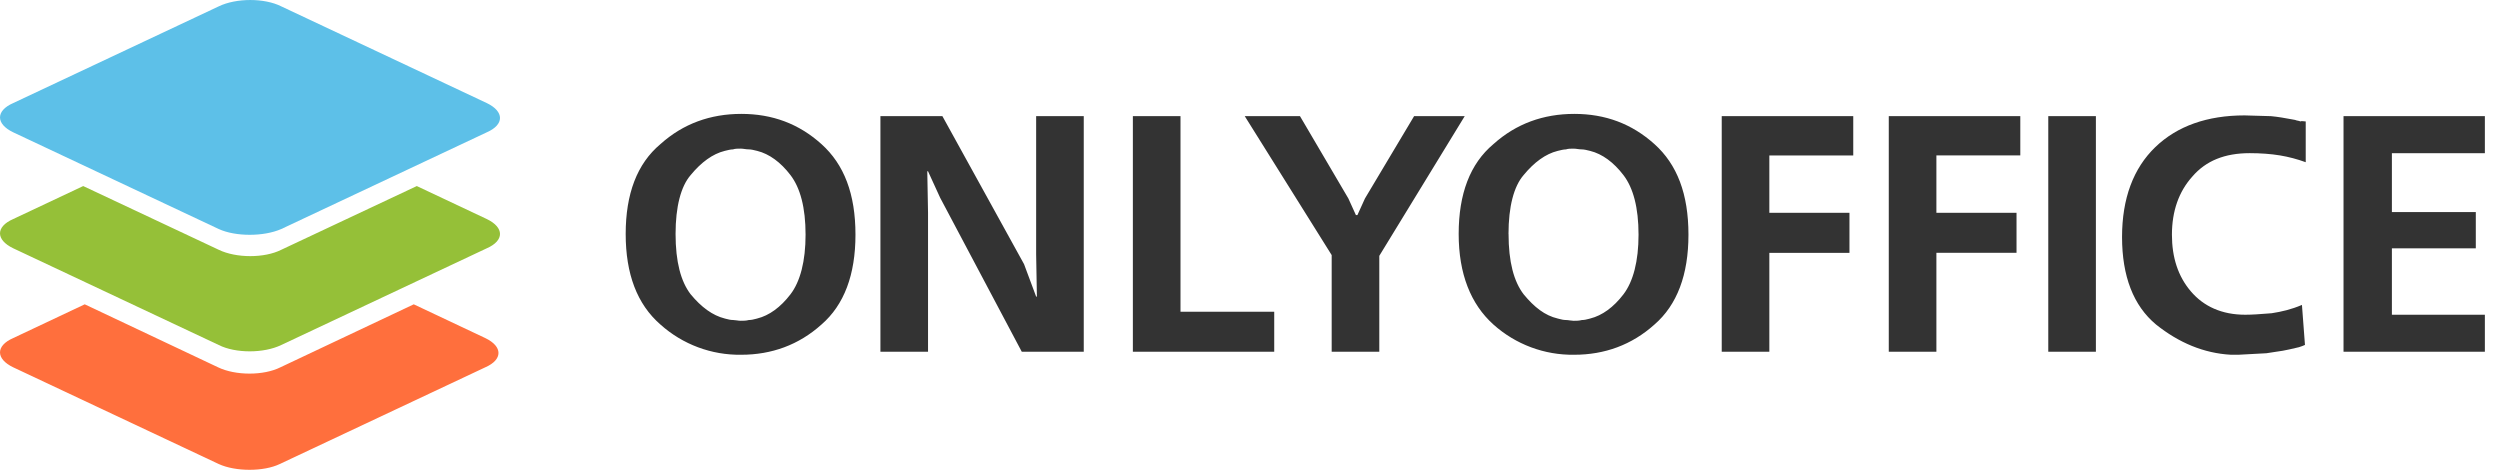
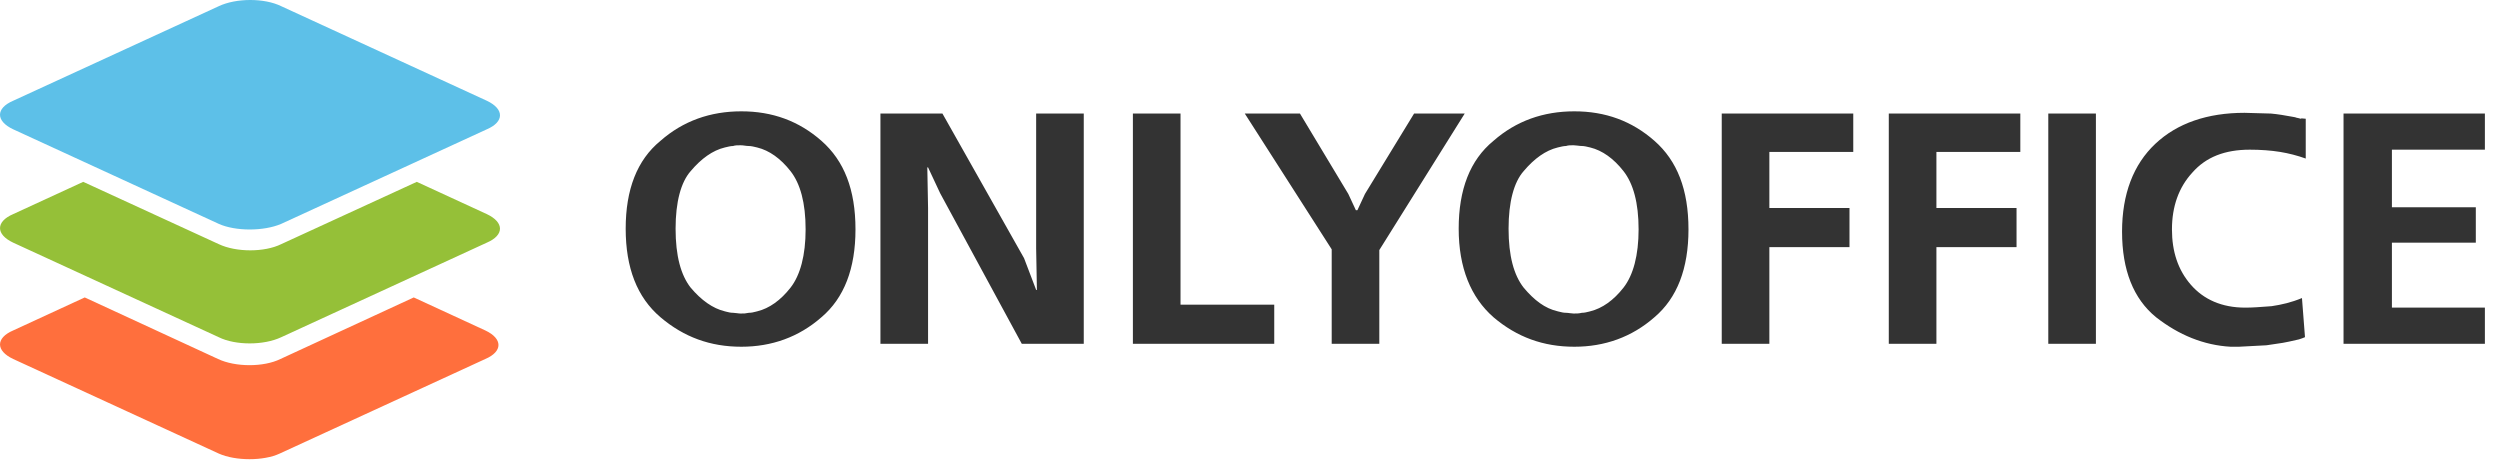
- <svg xmlns="http://www.w3.org/2000/svg" width="149" height="28" fill="none" fill-rule="evenodd">
-   <path d="M39.363 8.588c-1.397 1.17-2.072 2.97-2.072 5.355s.676 4.185 2.072 5.4a7.05 7.05 0 0 0 4.82 1.8c1.802 0 3.424-.585 4.776-1.8 1.352-1.17 2.027-2.97 2.027-5.355 0-2.43-.676-4.185-2.027-5.4s-2.928-1.8-4.776-1.8-3.469.585-4.82 1.8zm1.802 8.955c-.586-.765-.901-1.935-.901-3.6 0-1.62.315-2.835.901-3.51.631-.765 1.306-1.26 2.027-1.44.18-.045.36-.09.495-.09.135-.045.27-.045.45-.045a1.69 1.69 0 0 1 .248.023c.079.011.158.022.248.022.135 0 .315.045.496.09.721.18 1.397.675 1.982 1.44s.901 1.935.901 3.555c0 1.575-.315 2.79-.901 3.555s-1.261 1.26-1.982 1.44l-.089.023c-.139.036-.257.067-.406.067-.18.045-.315.045-.496.045-.068 0-.146-.011-.225-.023h0 0l-.225-.023c-.149 0-.268-.031-.406-.067h0l-.089-.023c-.721-.18-1.397-.675-2.027-1.44zm15.002-10.62h-3.694v14.041h2.838v-8.28l-.045-2.475h.045l.721 1.575 4.866 9.18h3.694V6.923h-2.838v8.235l.045 2.52h-.045l-.721-1.935-4.866-8.82zm11.353 0h2.838v11.656h5.586v2.385h-8.425V6.923zm9.956 0h-3.289l5.181 8.28v5.76h2.838v-5.715l5.091-8.325H84.28l-2.928 4.905-.45.99h-.09l-.45-.99-2.883-4.905zm9.461 7.02c0-2.385.676-4.185 2.072-5.355 1.352-1.215 2.973-1.8 4.82-1.8s3.424.585 4.776 1.8 2.027 2.97 2.027 5.4c0 2.385-.675 4.185-2.027 5.355-1.352 1.215-2.974 1.8-4.776 1.8a7.05 7.05 0 0 1-4.82-1.8c-1.352-1.215-2.072-3.015-2.072-5.4zm2.973 0c0 1.665.315 2.835.901 3.6.631.765 1.261 1.26 2.027 1.44l.089.023c.139.036.257.067.406.067.068 0 .146.011.225.023l.225.023c.18 0 .315 0 .496-.045.149 0 .268-.031.406-.067l.089-.023c.721-.18 1.397-.675 1.982-1.44s.901-1.98.901-3.555c0-1.62-.315-2.79-.901-3.555s-1.261-1.26-1.982-1.44c-.18-.045-.36-.09-.496-.09-.09 0-.169-.011-.248-.022a1.69 1.69 0 0 0-.248-.023c-.18 0-.315 0-.451.045-.135 0-.315.045-.496.09-.721.18-1.397.675-2.027 1.44-.586.675-.901 1.89-.901 3.51zm20.544-7.02h-7.839v14.041h2.838v-5.895h4.775v-2.385h-4.775v-3.42h5.001v-2.34zm2.117 0h7.839v2.34h-5.001v3.42h4.776v2.385h-4.776v5.895h-2.838V6.923zm9.506 0v14.041h2.838V6.923h-2.838zm15.344.315v2.43a8.49 8.49 0 0 0-1.532-.405c-.54-.09-1.171-.135-1.802-.135-1.486 0-2.613.45-3.424 1.395-.81.9-1.216 2.07-1.216 3.465 0 1.35.36 2.475 1.126 3.375s1.847 1.395 3.244 1.395c.428 0 .857-.034 1.343-.072l.234-.018c.586-.09 1.171-.225 1.802-.495l.18 2.385c-.09.045-.225.09-.36.135l-.586.135c-.233.058-.503.098-.811.142h0l-.541.083-1.666.09h-.226-.225c-1.622-.09-3.108-.72-4.46-1.8-1.352-1.125-2.027-2.88-2.027-5.22 0-2.295.675-4.095 1.982-5.355s3.108-1.89 5.316-1.89l1.577.045c.429.039.824.112 1.244.189l.197.036c.046.022.102.034.158.045s.113.022.158.045c.057-.029.115-.021.184-.011a.92.92 0 0 0 .131.011zm10.677-.315h-8.424v14.041h8.424v-2.205h-5.541v-3.96h5.001v-2.16h-5.001v-3.51h5.541V6.923z" fill="#333" />
-   <path d="M13.039 27.657L.783 21.89c-1.044-.504-1.044-1.282 0-1.739l4.267-2.014 7.944 3.753c1.044.503 2.723.503 3.722 0l7.944-3.753 4.267 2.014c1.044.503 1.044 1.281 0 1.739l-12.256 5.767c-.953.458-2.633.458-3.631 0z" fill="#ff6f3d" />
-   <path d="M13.039 20.563L.783 14.796c-1.044-.504-1.044-1.282 0-1.739l4.176-1.968 8.08 3.799c1.044.503 2.724.503 3.722 0l8.08-3.799 4.176 1.968c1.044.503 1.044 1.282 0 1.739l-12.256 5.767c-1.044.503-2.723.503-3.722 0z" fill="#95c038" />
-   <path d="M13.039 13.651L.783 7.884c-1.044-.503-1.044-1.282 0-1.739L13.039.378c1.044-.503 2.723-.503 3.722 0l12.256 5.767c1.044.503 1.044 1.282 0 1.739l-12.256 5.767c-1.044.458-2.723.458-3.722 0z" fill="#5dc0e8" />
+ <svg xmlns="http://www.w3.org/2000/svg" width="196" height="36" fill="none" fill-rule="evenodd">
+   <path d="M51.78 11.042c-1.837 1.504-2.726 3.819-2.726 6.885s.889 5.381 2.726 6.943 3.911 2.314 6.341 2.314c2.371 0 4.504-.752 6.282-2.314 1.778-1.504 2.667-3.819 2.667-6.885 0-3.124-.889-5.381-2.667-6.943s-3.852-2.314-6.282-2.314-4.563.752-6.341 2.314zm2.371 11.514c-.77-.984-1.185-2.488-1.185-4.629 0-2.083.415-3.645 1.185-4.513.83-.984 1.719-1.62 2.667-1.851h0c.237-.058.474-.116.652-.116.178-.058.356-.058.593-.058.118 0 .222.014.326.029s.207.029.326.029c.178 0 .415.058.652.116.948.231 1.837.868 2.608 1.851s1.185 2.488 1.185 4.571c0 2.025-.415 3.587-1.185 4.571s-1.659 1.62-2.608 1.852l-.117.029c-.182.047-.338.086-.535.086a2.49 2.49 0 0 1-.652.058c-.089 0-.193-.014-.296-.029l-.296-.029c-.196 0-.352-.04-.534-.086l-.117-.03c-.948-.232-1.837-.868-2.667-1.852zM73.885 8.901h-4.859v18.052h3.734V16.307l-.059-3.182h.059l.948 2.025 6.4 11.803h4.859V8.901h-3.733v10.588l.059 3.24h-.059l-.948-2.488-6.4-11.341zm14.934 0h3.734v14.986h7.348v3.067H88.819V8.901zm13.097 0H97.59l6.815 10.646v7.406h3.733v-7.348l6.697-10.704h-3.97l-3.853 6.307-.592 1.273h-.119l-.592-1.273-3.793-6.307zm12.445 9.026c0-3.067.889-5.381 2.726-6.885 1.778-1.562 3.911-2.314 6.341-2.314s4.504.752 6.282 2.314 2.667 3.819 2.667 6.943c0 3.067-.889 5.381-2.667 6.885-1.778 1.562-3.911 2.314-6.282 2.314-2.43 0-4.504-.752-6.341-2.314-1.778-1.562-2.726-3.877-2.726-6.943zm3.911 0c0 2.141.415 3.645 1.186 4.629.829.984 1.659 1.62 2.666 1.852l.116.029h.001.001 0c.182.046.338.086.534.086.089 0 .193.015.297.029l.296.029c.237 0 .415 0 .652-.058.196 0 .352-.04.534-.086l.118-.03c.948-.232 1.837-.868 2.607-1.852s1.186-2.546 1.186-4.571c0-2.083-.415-3.587-1.186-4.571s-1.659-1.62-2.607-1.851c-.237-.058-.474-.116-.652-.116-.119 0-.222-.014-.326-.029l-.326-.029c-.237 0-.415 0-.593.058-.177 0-.414.058-.652.116-.948.231-1.837.868-2.666 1.851-.771.868-1.186 2.43-1.186 4.513zm27.024-9.026h-10.312v18.052h3.734v-7.58H145v-3.067h-6.282V11.91h6.578V8.901zm2.785 0h10.312v3.009h-6.578v4.397h6.282v3.067h-6.282v7.58h-3.734V8.901zm12.505 0v18.052h3.733V8.901h-3.733zm20.184.405v3.124a11.41 11.41 0 0 0-2.015-.521c-.711-.116-1.541-.174-2.37-.174-1.956 0-3.438.579-4.504 1.794-1.067 1.157-1.6 2.662-1.6 4.455 0 1.736.474 3.182 1.481 4.34s2.43 1.794 4.267 1.794c.563 0 1.127-.043 1.767-.092h0l.307-.023c.771-.116 1.541-.289 2.371-.636l.237 3.067c-.119.058-.297.116-.474.174l-.771.173c-.306.075-.662.125-1.067.183l-.711.106-2.192.116h-.297-.296c-2.133-.116-4.089-.926-5.867-2.314-1.778-1.447-2.667-3.703-2.667-6.712 0-2.951.889-5.265 2.608-6.885s4.089-2.43 6.993-2.43l2.074.058c.564.05 1.084.143 1.636.243h0l.26.047c.06.029.134.043.208.058a.86.86 0 0 1 .207.058c.076-.037.151-.027.242-.015l.173.015zm14.045-.405h-11.082v18.052h11.082v-2.835h-7.289v-5.092h6.578v-2.777h-6.578v-4.513h7.289V8.901z" fill="#333" />
+   <path d="M17.152 35.559L1.031 28.144c-1.373-.647-1.373-1.648 0-2.236l5.613-2.589 10.449 4.825c1.373.647 3.583.647 4.896 0l10.449-4.825 5.613 2.589c1.373.647 1.373 1.648 0 2.236l-16.122 7.415c-1.254.588-3.463.588-4.777 0z" fill="#ff6f3d" />
+   <path d="M17.152 26.438L1.031 19.023c-1.373-.647-1.373-1.648 0-2.236l5.493-2.53 10.628 4.884c1.373.647 3.583.647 4.896 0l10.628-4.884 5.493 2.53c1.373.647 1.373 1.648 0 2.236l-16.122 7.415c-1.373.647-3.583.647-4.896 0z" fill="#95c038" />
+   <path d="M17.152 17.551L1.03 10.136c-1.373-.647-1.373-1.648 0-2.236L17.152.485c1.373-.647 3.582-.647 4.896 0L38.17 7.9c1.373.647 1.373 1.648 0 2.236l-16.122 7.415c-1.373.588-3.583.588-4.896 0z" fill="#5dc0e8" />
</svg>
